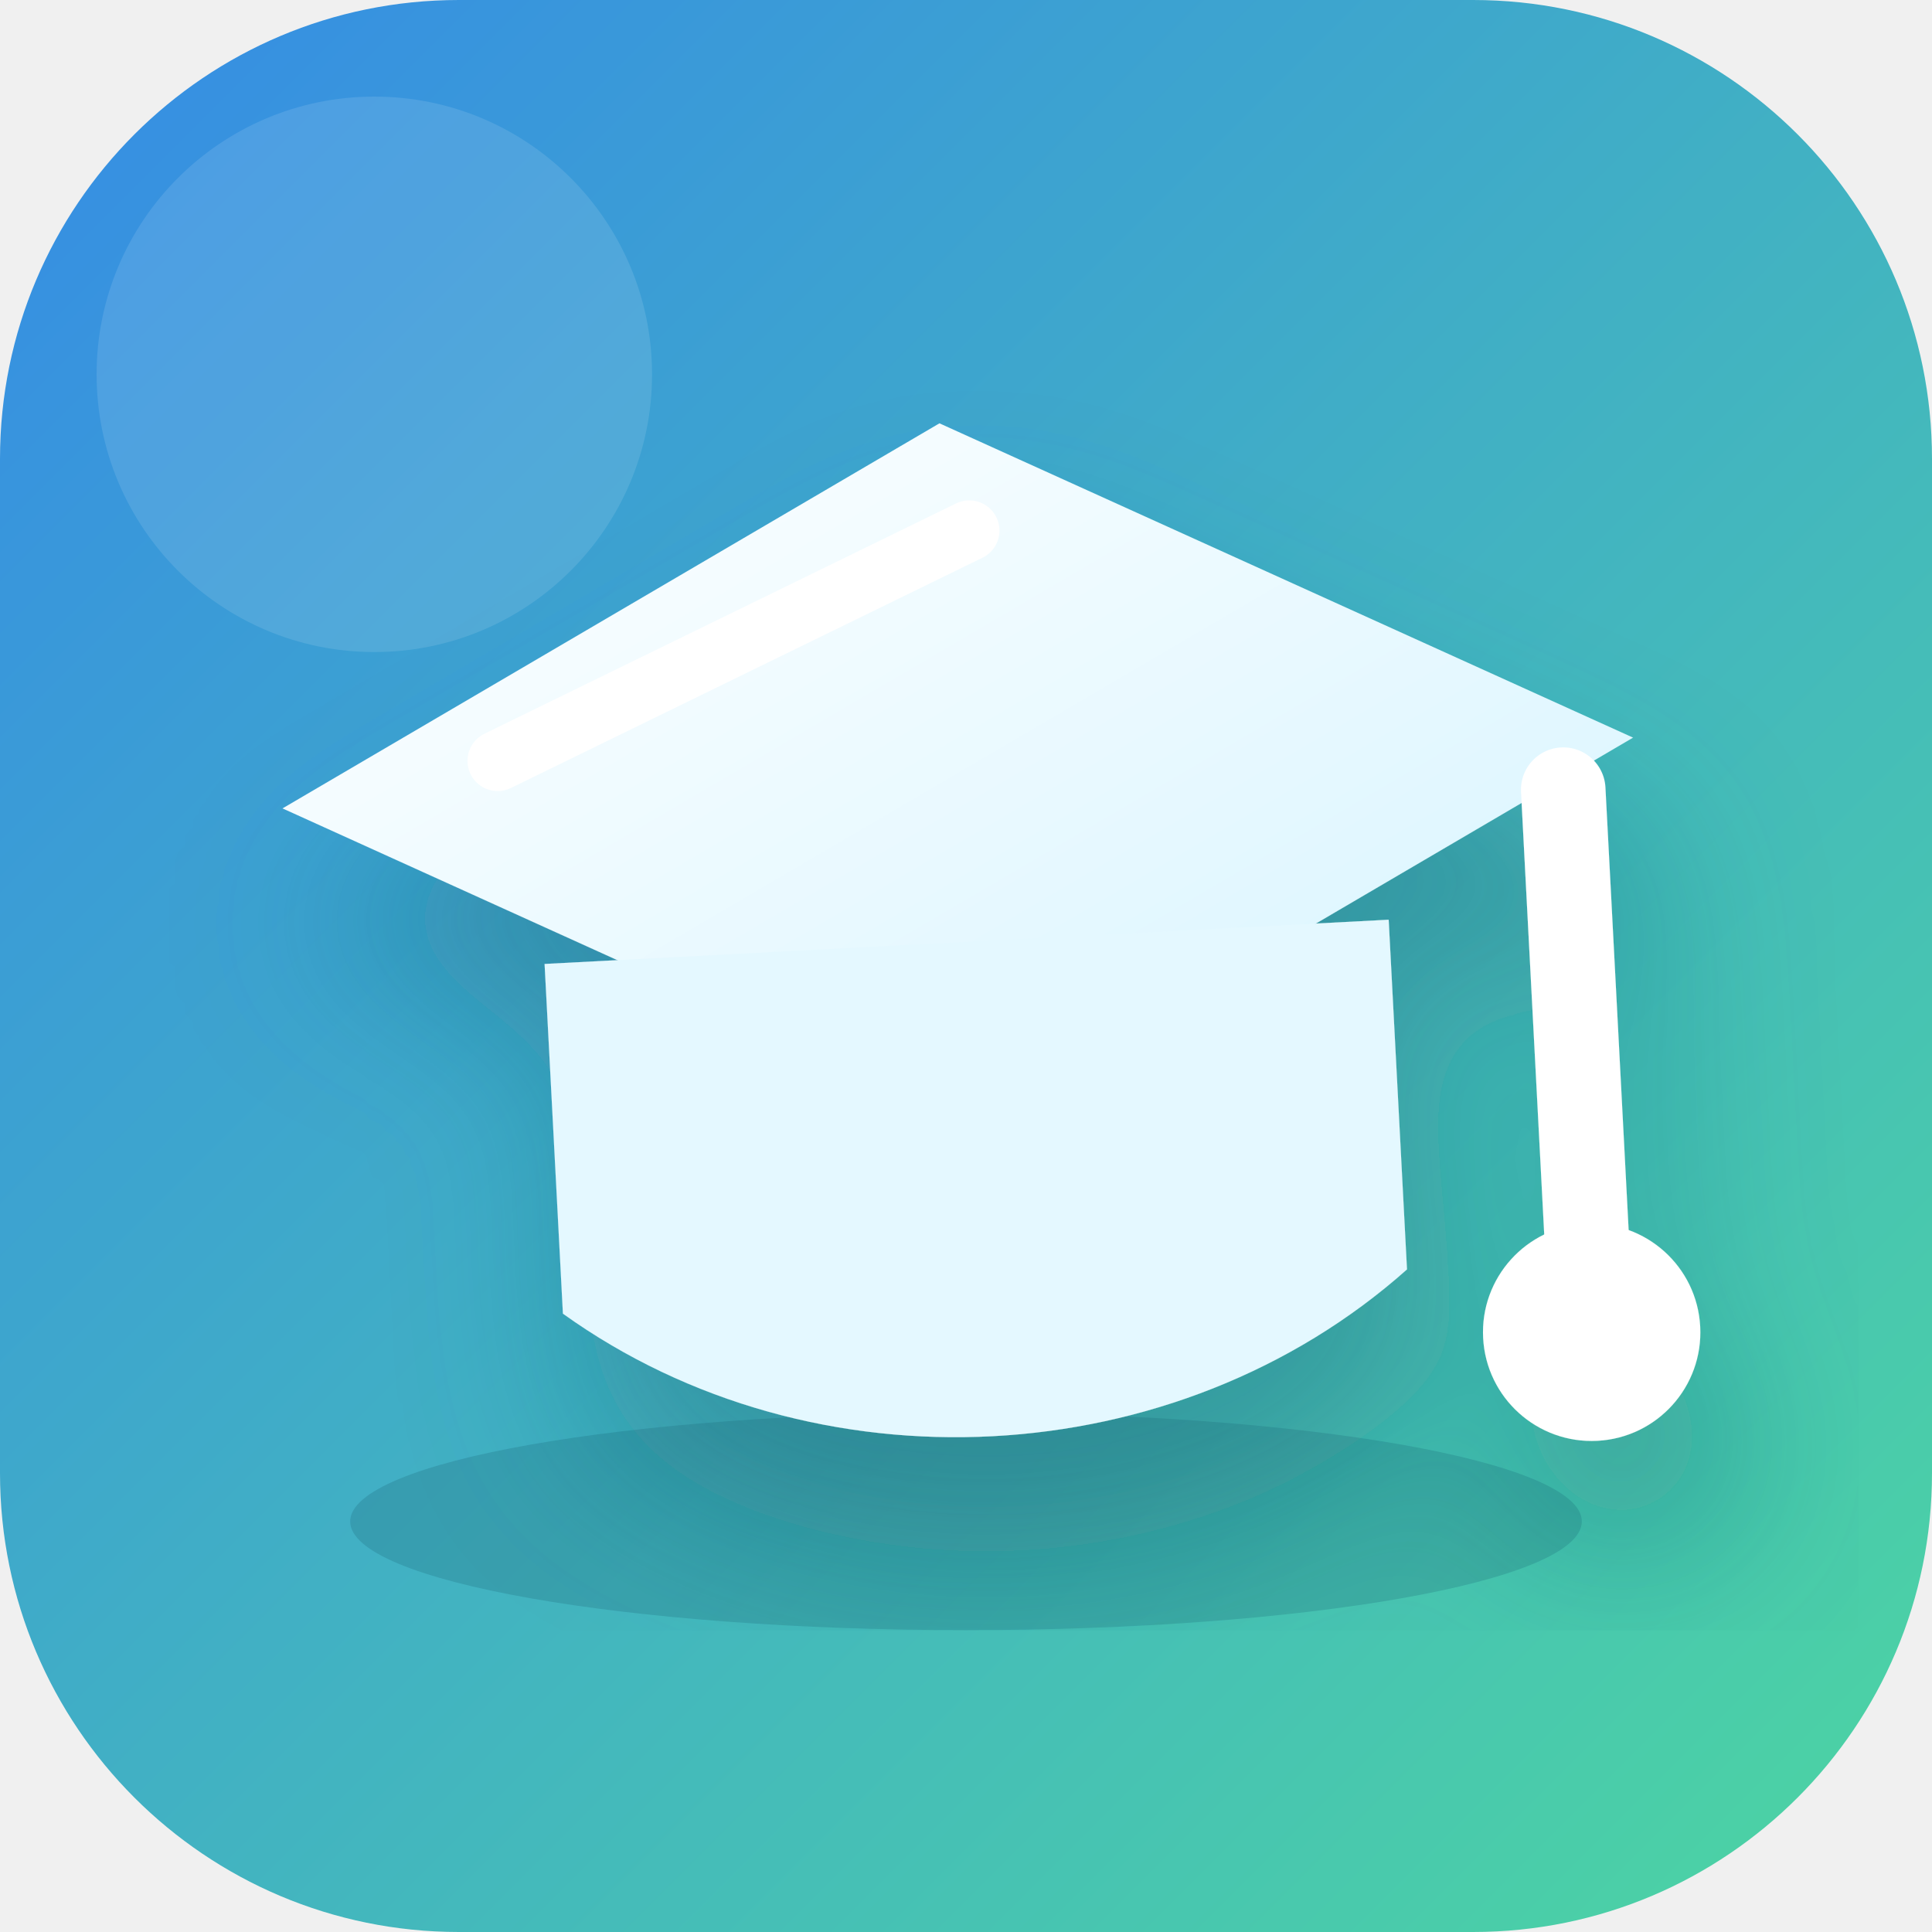
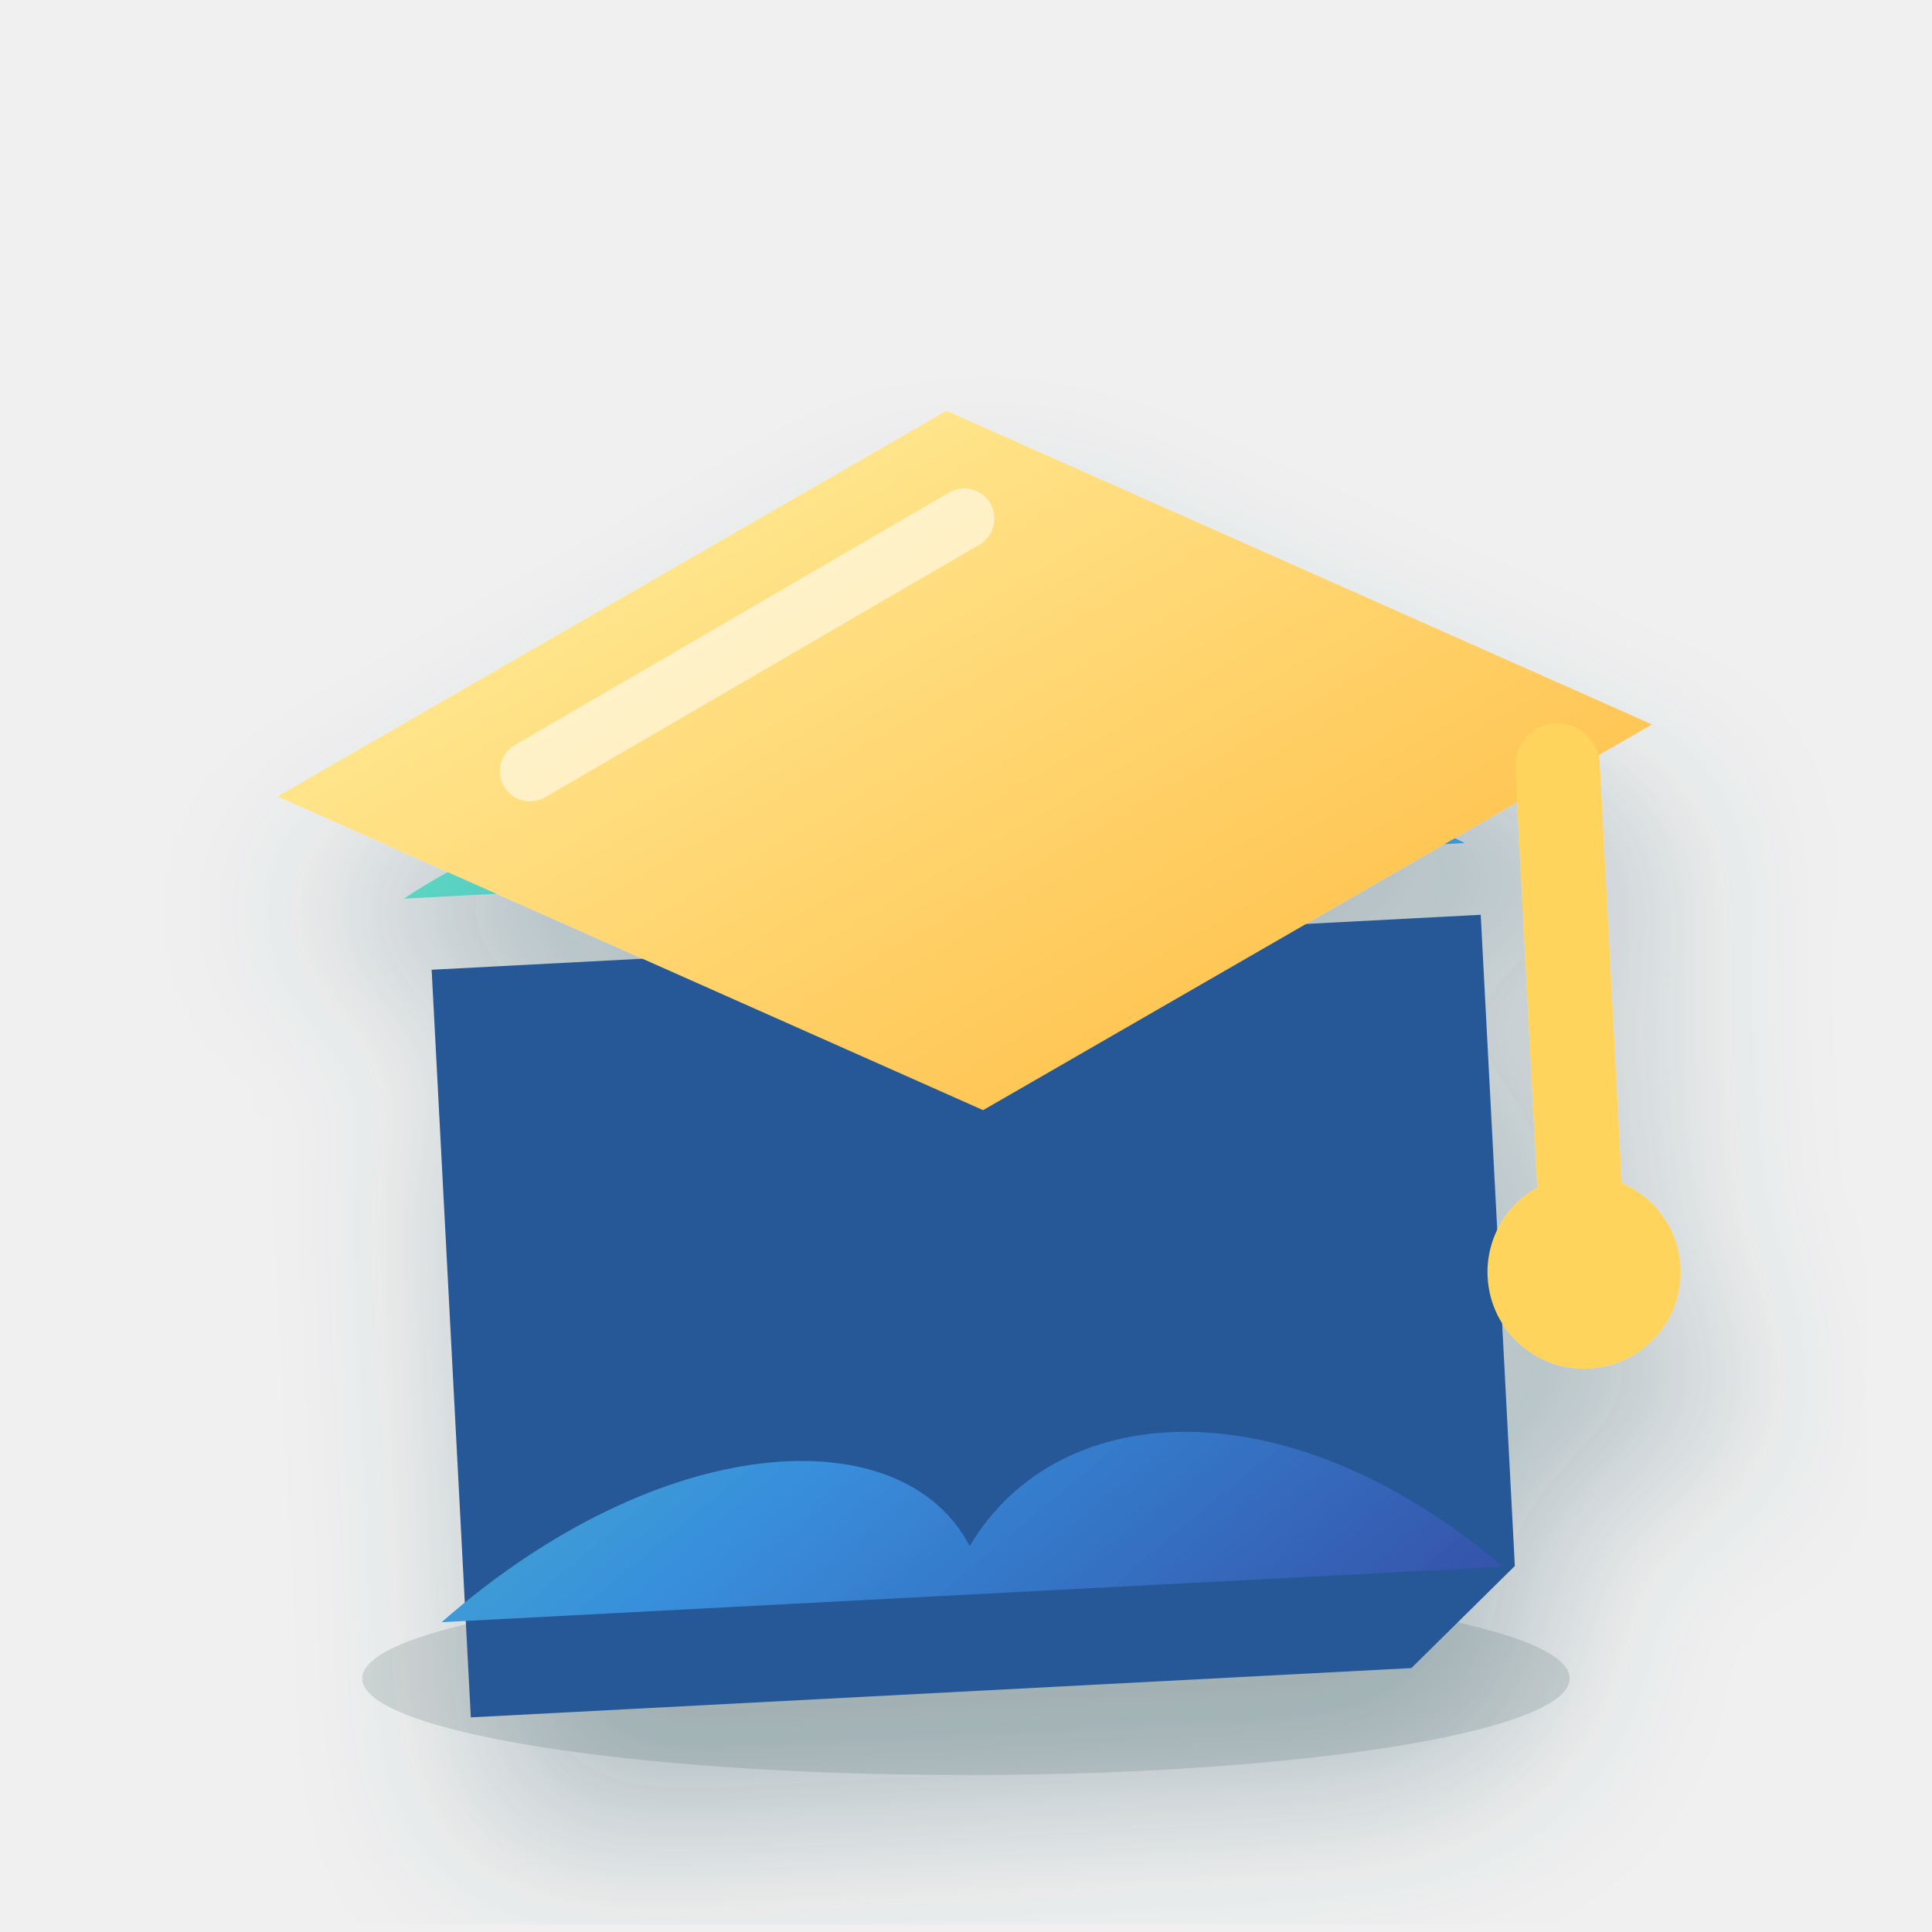
<svg xmlns="http://www.w3.org/2000/svg" viewBox="0 0 160 160">
  <defs>
-     <linearGradient id="bg" x2="1" y2="1">
-       <stop stop-color="#358be6" />
-       <stop offset="1" stop-color="#4dd6a1" />
+     <linearGradient id="a" x2="1" y2="1">
+       <stop stop-color="#5edac0" />
+       <stop offset=".6" stop-color="#378edb" />
+       <stop offset="1" stop-color="#3554aa" />
    </linearGradient>
-     <linearGradient id="o" x2="1" y2="1">
-       <stop stop-color="#fff" />
-       <stop offset="1" stop-color="#d6f4ff" />
+     <linearGradient id="b" y2="1">
+       <stop stop-color="#fff3a4" />
+       <stop offset="1" stop-color="#ffb83d" />
    </linearGradient>
    <filter id="s">
-       <feDropShadow dy="10" stdDeviation="7" flood-color="#17677c" flood-opacity=".4" />
+       <feDropShadow dy="10" stdDeviation="7" flood-color="#3c6470" flood-opacity=".34" />
    </filter>
  </defs>
-   <rect width="160" height="160" rx="38" fill="url(#bg)" />
-   <circle cx="31" cy="31" r="23" fill="#fff" opacity=".11" />
-   <ellipse cx="80" cy="126" rx="51" ry="9" fill="#145c70" opacity=".23" />
-   <g filter="url(#s)" transform="rotate(-3 80 77)">
-     <path d="m24 64 56-29 56 29-56 29z" fill="url(#o)" />
-     <path d="M45 78v29c20 16 50 16 70 0V78" fill="#e4f8ff" />
-     <path d="M130 68v37" stroke="#fff" stroke-width="7" stroke-linecap="round" />
-     <circle cx="130" cy="113" r="9" fill="#fff" />
-     <path d="m42 61 40-17" stroke="#fff" stroke-width="5" stroke-linecap="round" />
+   <ellipse cx="80" cy="139" rx="50" ry="8" fill="#50686a" opacity=".2" />
+   <g filter="url(#s)" transform="rotate(-3 80 84)">
+     <path d="M36 78h87v54l-9 8H36z" fill="#275998" />
+     <path d="M34 72h88v60H34c19-15 39-15 44-4 8-12 27-12 44 4V72c-18-10-35-8-44 5-9-13-27-15-44-5Z" fill="url(#a)" />
+     <path d="m24 63 57-29 57 29-57 29z" fill="url(#b)" />
+     <path d="M45 62 82 43" stroke="#fff" stroke-width="5" stroke-linecap="round" opacity=".55" />
+     <path d="M130 66v35" stroke="#ffd45c" stroke-width="7" stroke-linecap="round" />
+     <circle cx="130" cy="108" r="8" fill="#ffd45c" />
  </g>
</svg>
